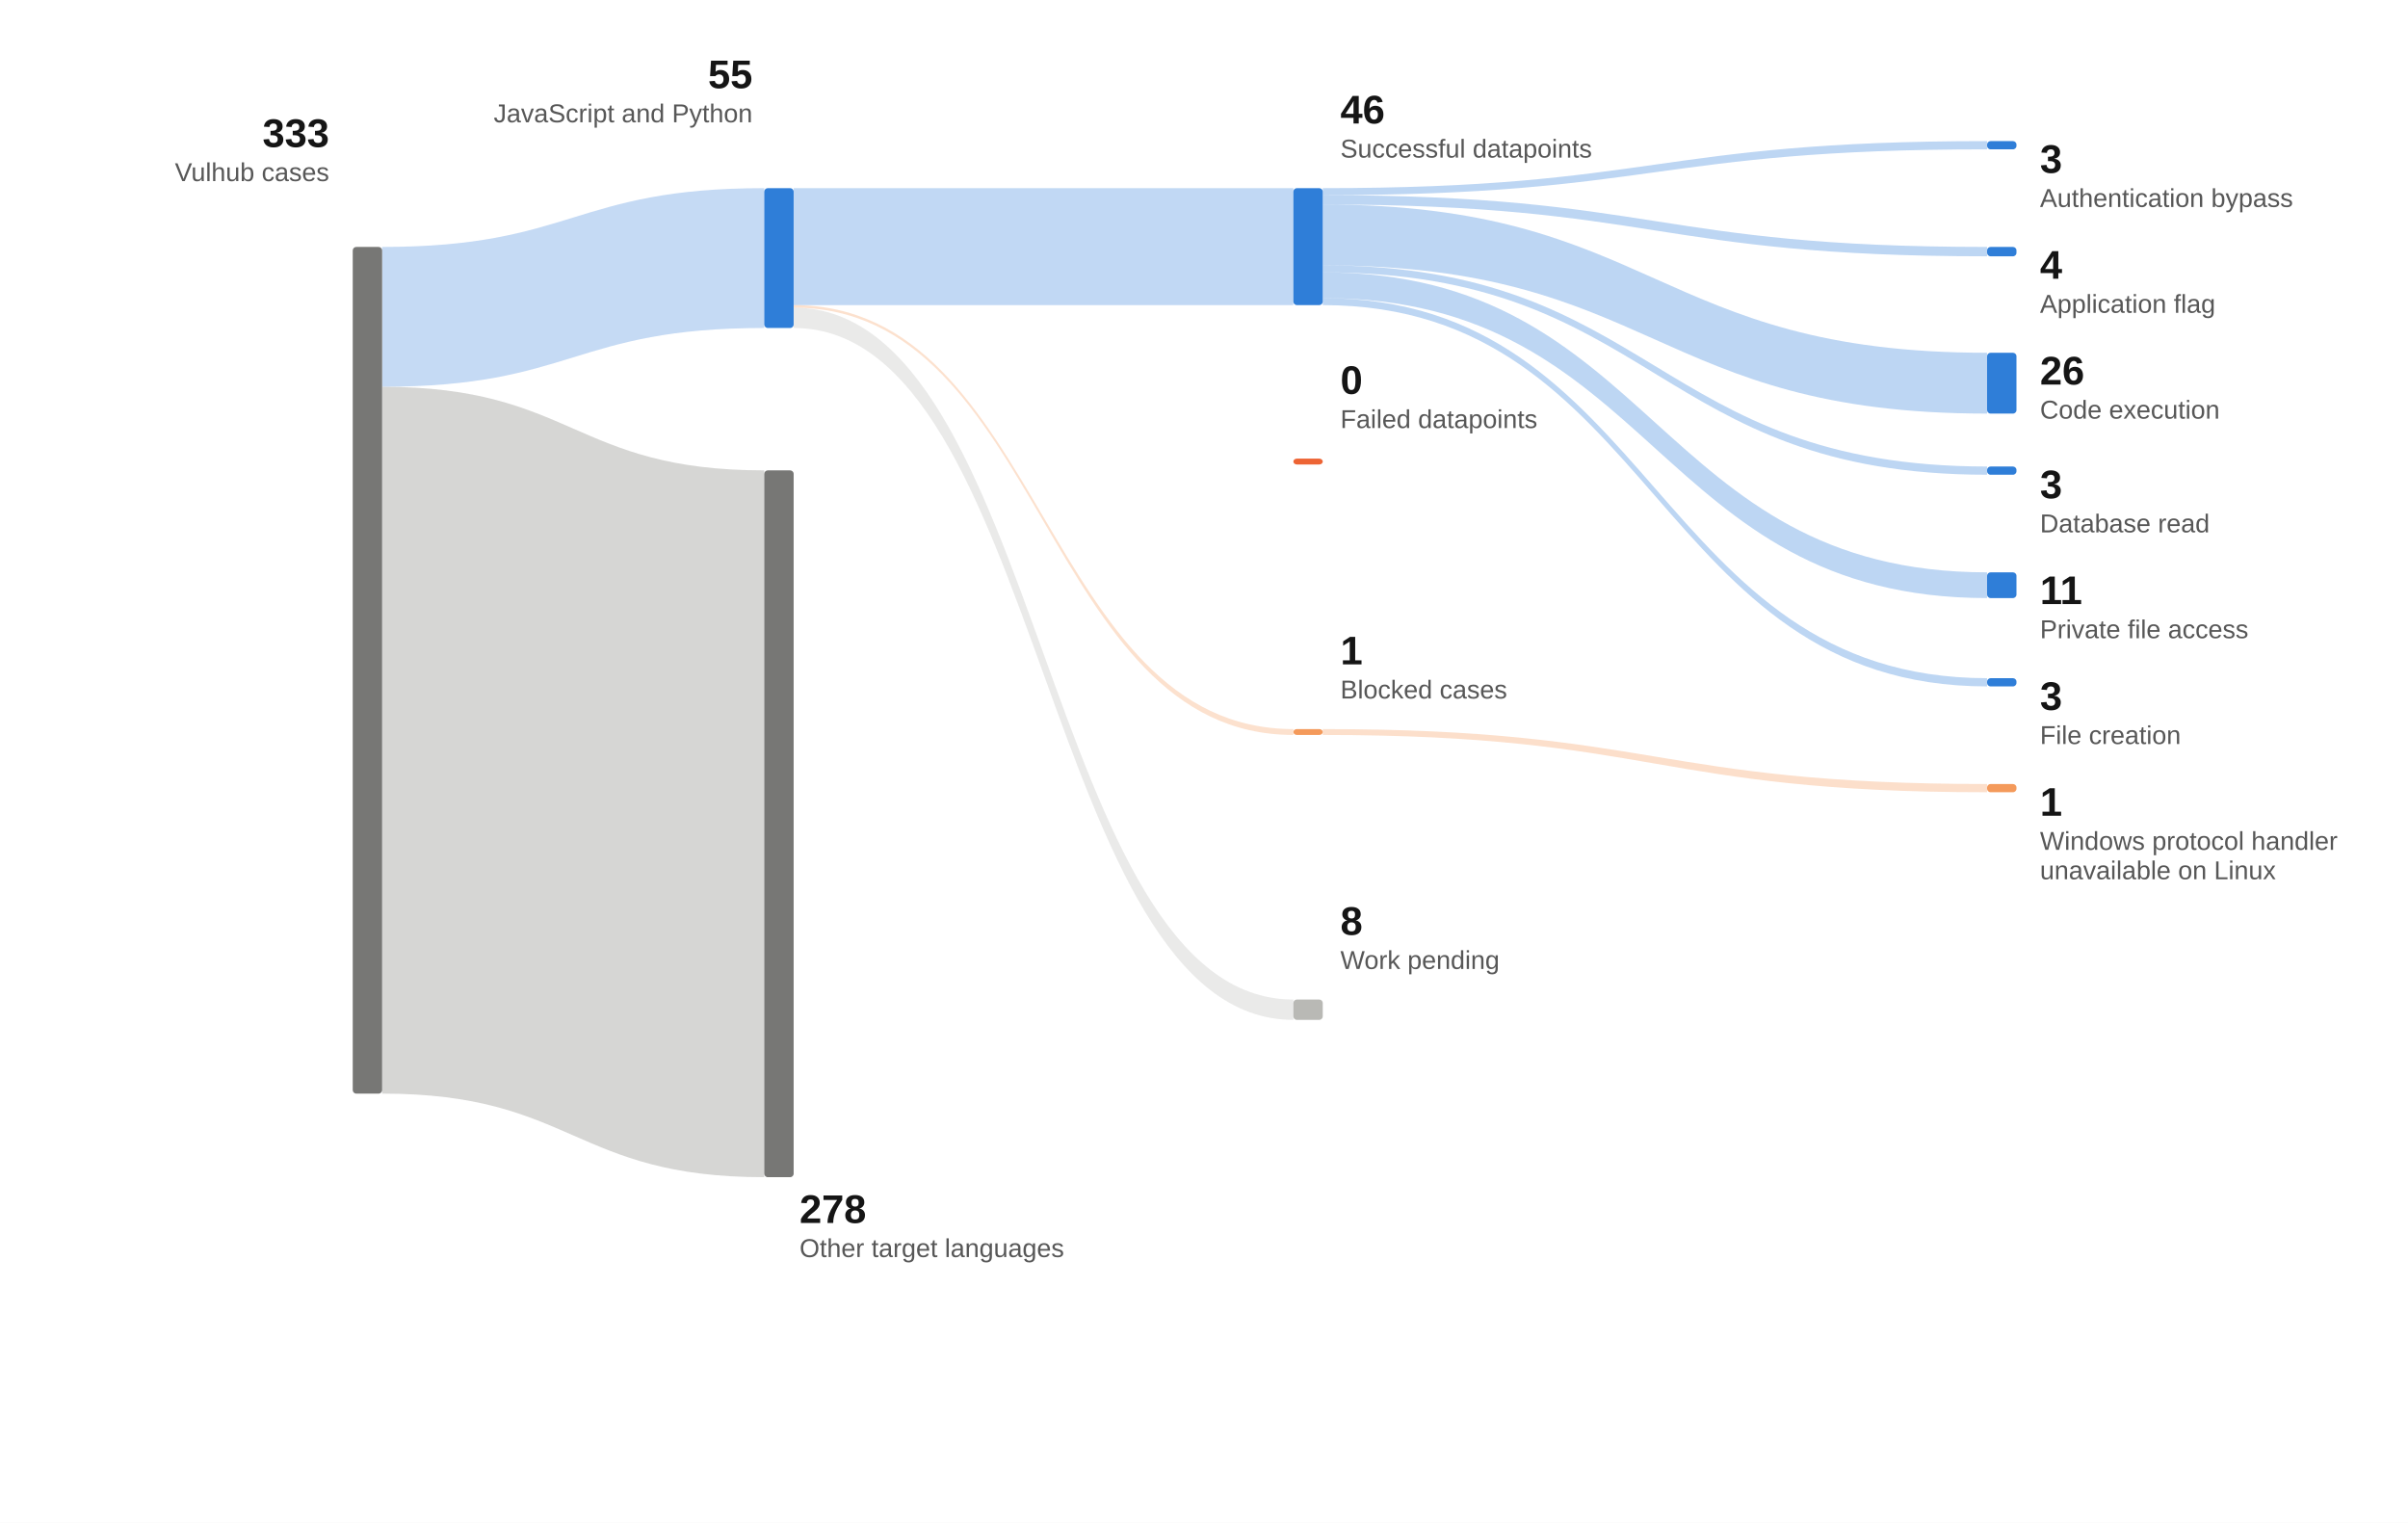
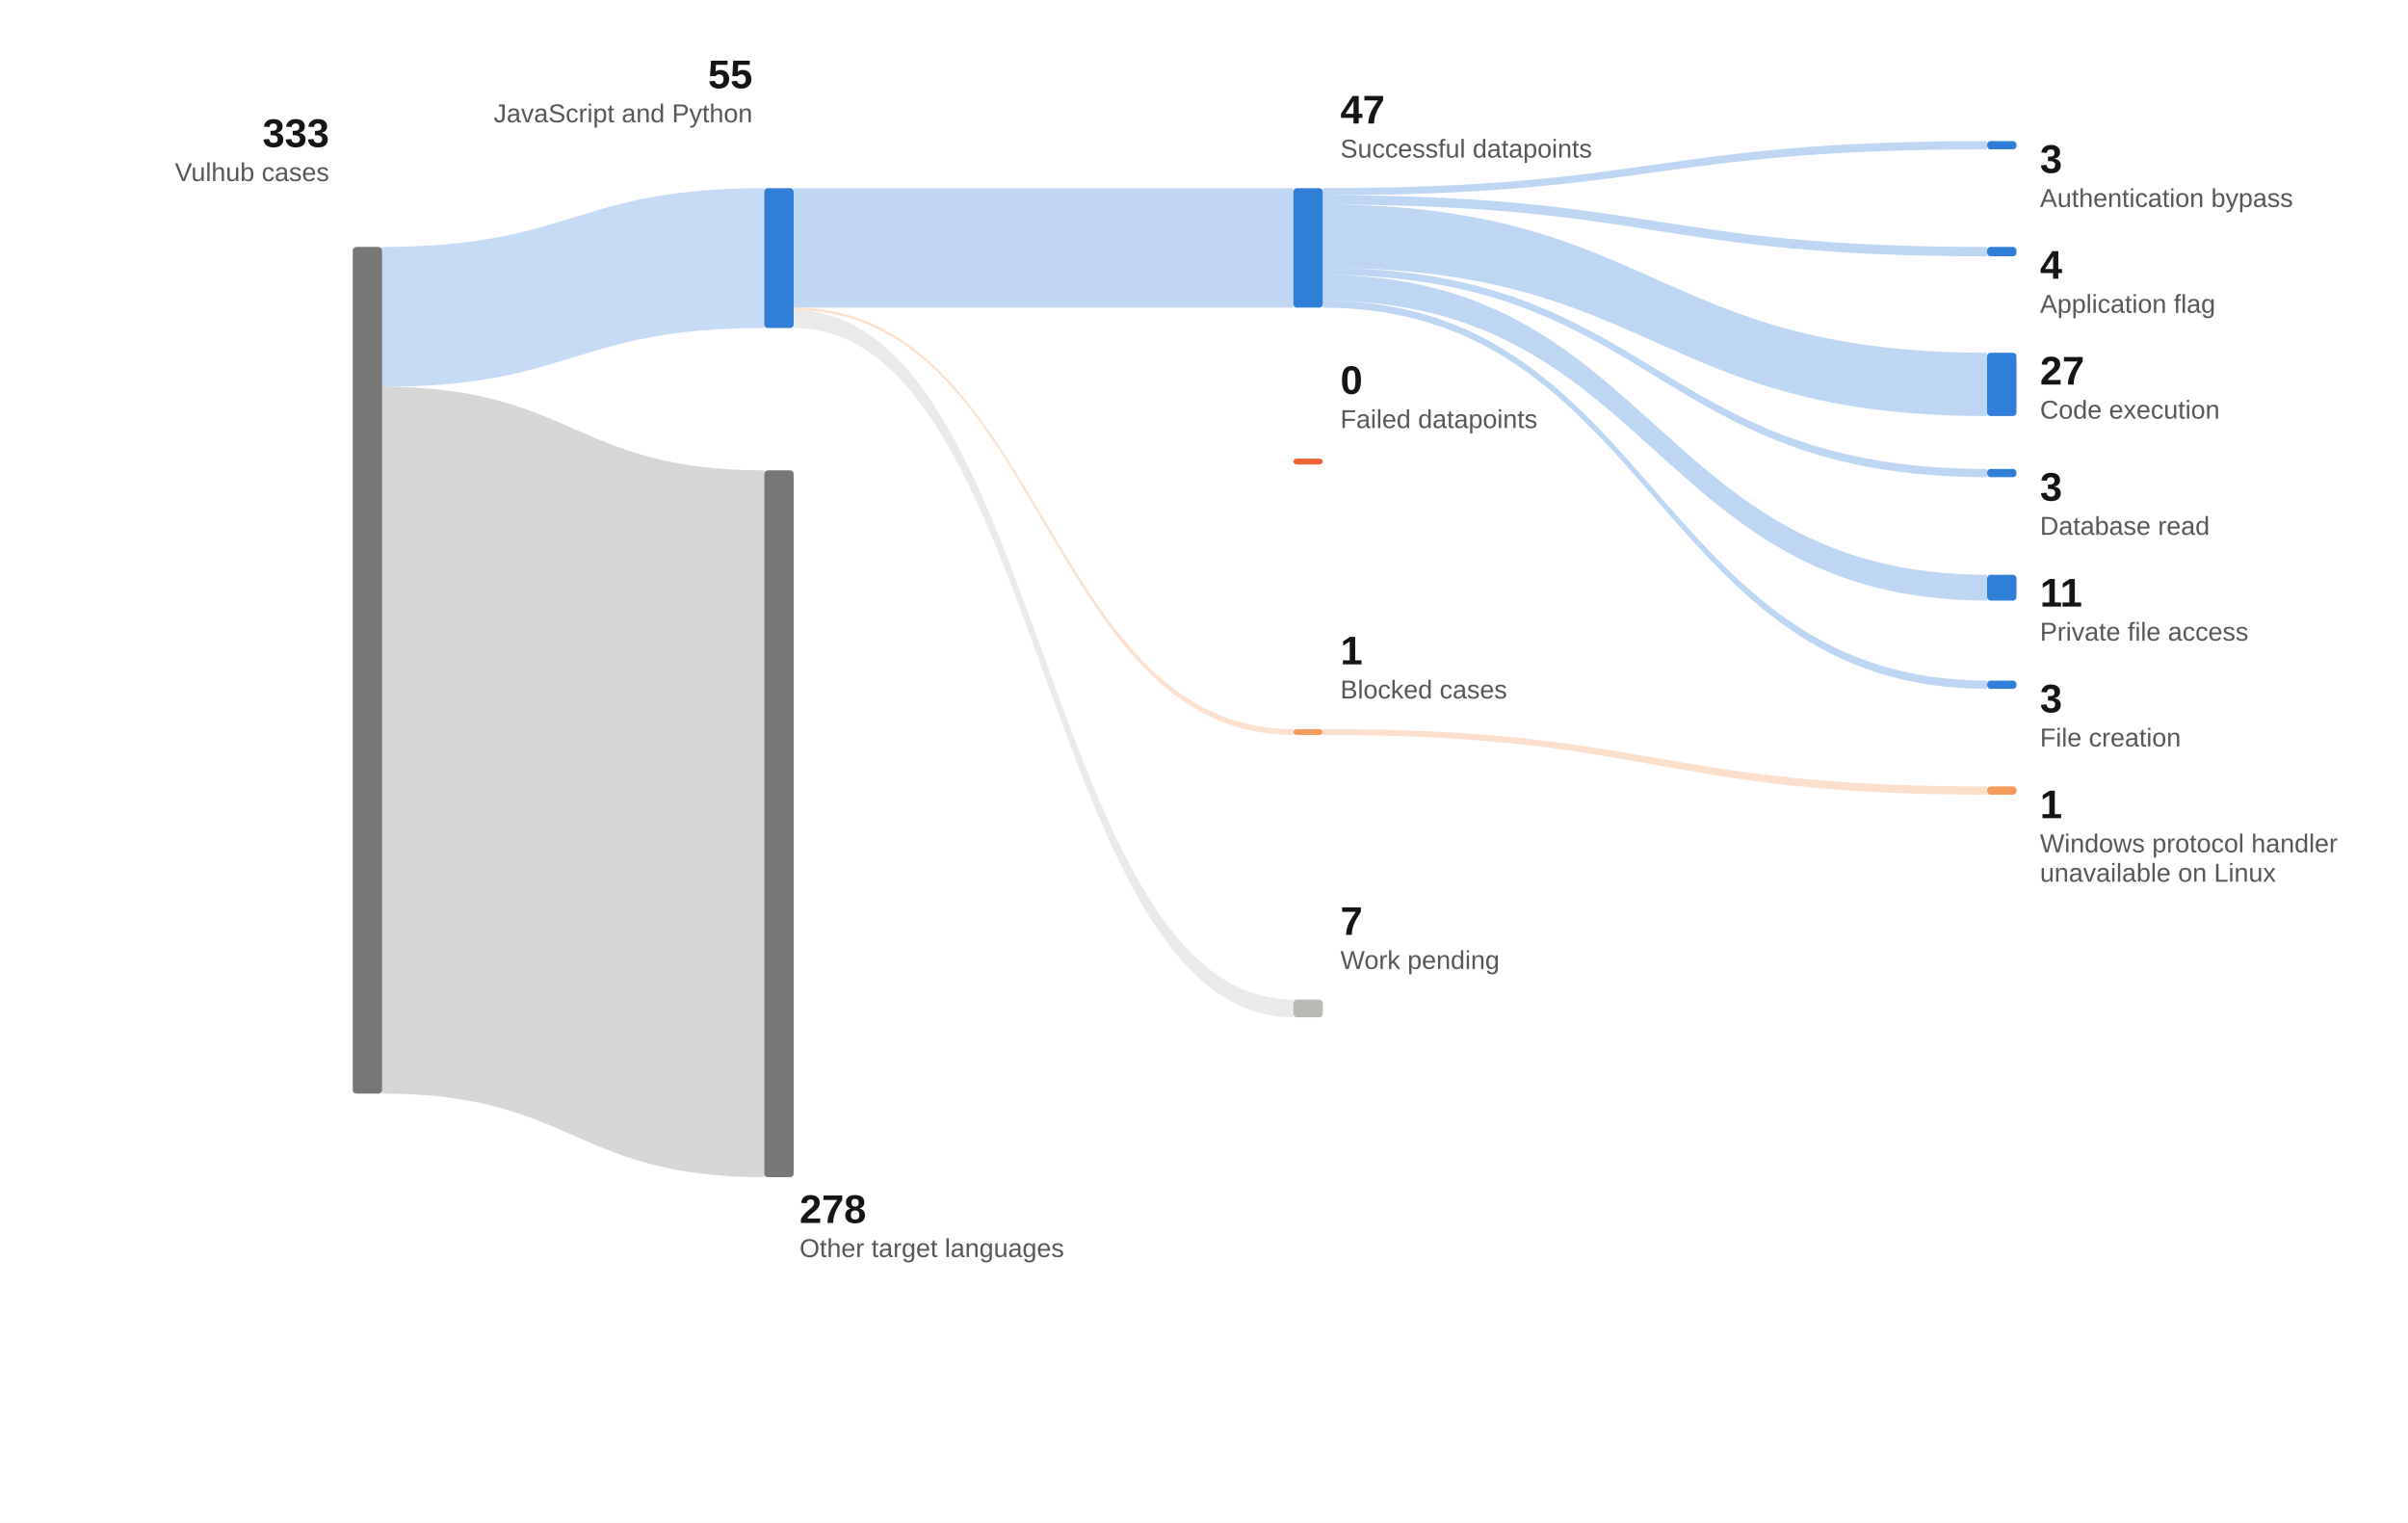
<svg xmlns="http://www.w3.org/2000/svg" width="2048" height="1295" viewBox="0 0 2048 1295">
  <style>.count{font:700 34px Arial,sans-serif;fill:#151515}.detail{font:22px Arial,sans-serif;fill:#575757}</style>
  <rect width="100%" height="100%" fill="#fff" />
  <path d="M325 210 C487.5 210 487.5 160 650 160 L650 278.919 C487.5 278.919 487.5 328.919 325 328.919 Z" fill="#3079d7" fill-opacity="0.28" />
  <path d="M325 328.919 C487.5 328.919 487.5 400 650 400 L650 1001.081 C487.5 1001.081 487.5 930.0 325 930.0 Z" fill="#aaa9a6" fill-opacity="0.48" />
-   <path d="M675 160.0 C887.5 160.0 887.5 160 1100 160 L1100 259.459 C887.5 259.459 887.5 259.459 675 259.459 Z" fill="#2f7ed8" fill-opacity="0.3" />
-   <path d="M675 259.459 C887.5 259.459 887.5 620 1100 620 L1100 625 C887.5 625 887.5 261.622 675 261.622 Z" fill="#f49a5b" fill-opacity="0.3" />
-   <path d="M675 261.622 C887.5 261.622 887.5 850 1100 850 L1100 867.297 C887.5 867.297 887.5 278.919 675 278.919 Z" fill="#b9b9b5" fill-opacity="0.3" />
-   <path d="M1125 160.0 C1407.5 160.0 1407.5 120 1690 120 L1690 127 C1407.5 127 1407.5 165.968 1125 165.968 Z" fill="#2f7ed8" fill-opacity="0.32" />
+   <path d="M675 160.0 C887.5 160.0 887.5 160 1100 160 L1100 261.622 C887.5 261.622 887.5 261.622 675 261.622 Z" fill="#2f7ed8" fill-opacity="0.3" />
+   <path d="M675 261.622 C887.5 261.622 887.5 620 1100 620 L1100 625 C887.5 625 887.5 263.784 675 263.784 Z" fill="#f49a5b" fill-opacity="0.3" />
+   <path d="M675 263.784 C887.5 263.784 887.5 850 1100 850 L1100 865.135 C887.5 865.135 887.5 278.919 675 278.919 Z" fill="#b9b9b5" fill-opacity="0.3" />
+   <path d="M1125 160.0 C1407.5 160.0 1407.5 120 1690 120 L1690 127 C1407.5 127 1407.5 165.978 1125 165.978 Z" fill="#2f7ed8" fill-opacity="0.32" />
  <rect x="1690" y="120" width="25" height="7" rx="3" fill="#2f7ed8" />
  <text x="1735" y="147" text-anchor="start" class="count">3</text>
  <text x="1735" y="176" text-anchor="start" class="detail">Authentication bypass</text>
-   <path d="M1125 165.968 C1407.5 165.968 1407.5 210 1690 210 L1690 217.957 C1407.5 217.957 1407.5 173.924 1125 173.924 Z" fill="#2f7ed8" fill-opacity="0.32" />
-   <rect x="1690" y="210" width="25" height="7.957" rx="3" fill="#2f7ed8" />
+   <path d="M1125 165.978 C1407.5 165.978 1407.5 210 1690 210 L1690 217.97 C1407.5 217.97 1407.5 173.948 1125 173.948 Z" fill="#2f7ed8" fill-opacity="0.32" />
+   <rect x="1690" y="210" width="25" height="7.97" rx="3" fill="#2f7ed8" />
  <text x="1735" y="237" text-anchor="start" class="count">4</text>
  <text x="1735" y="266" text-anchor="start" class="detail">Application flag</text>
-   <path d="M1125 173.924 C1407.5 173.924 1407.5 300 1690 300 L1690 351.719 C1407.5 351.719 1407.5 225.643 1125 225.643 Z" fill="#2f7ed8" fill-opacity="0.32" />
-   <rect x="1690" y="300" width="25" height="51.719" rx="3" fill="#2f7ed8" />
-   <text x="1735" y="327" text-anchor="start" class="count">26</text>
+   <path d="M1125 173.948 C1407.5 173.948 1407.5 300 1690 300 L1690 353.8 C1407.5 353.8 1407.5 227.748 1125 227.748 Z" fill="#2f7ed8" fill-opacity="0.32" />
+   <rect x="1690" y="300" width="25" height="53.8" rx="3" fill="#2f7ed8" />
+   <text x="1735" y="327" text-anchor="start" class="count">27</text>
  <text x="1735" y="356" text-anchor="start" class="detail">Code execution</text>
-   <path d="M1125 225.643 C1407.5 225.643 1407.5 396.719 1690 396.719 L1690 403.719 C1407.5 403.719 1407.5 231.611 1125 231.611 Z" fill="#2f7ed8" fill-opacity="0.32" />
-   <rect x="1690" y="396.719" width="25" height="7" rx="3" fill="#2f7ed8" />
-   <text x="1735" y="423.719" text-anchor="start" class="count">3</text>
-   <text x="1735" y="452.719" text-anchor="start" class="detail">Database read</text>
-   <path d="M1125 231.611 C1407.5 231.611 1407.5 486.719 1690 486.719 L1690 508.6 C1407.5 508.6 1407.5 253.492 1125 253.492 Z" fill="#2f7ed8" fill-opacity="0.32" />
-   <rect x="1690" y="486.719" width="25" height="21.881" rx="3" fill="#2f7ed8" />
-   <text x="1735" y="513.719" text-anchor="start" class="count">11</text>
-   <text x="1735" y="542.719" text-anchor="start" class="detail">Private file access</text>
-   <path d="M1125 253.492 C1407.5 253.492 1407.5 576.719 1690 576.719 L1690 583.719 C1407.5 583.719 1407.5 259.459 1125 259.459 Z" fill="#2f7ed8" fill-opacity="0.32" />
-   <rect x="1690" y="576.719" width="25" height="7" rx="3" fill="#2f7ed8" />
-   <text x="1735" y="603.719" text-anchor="start" class="count">3</text>
-   <text x="1735" y="632.719" text-anchor="start" class="detail">File creation</text>
-   <path d="M1125 620.0 C1407.5 620.0 1407.5 666.719 1690 666.719 L1690 673.719 C1407.5 673.719 1407.5 625.0 1125 625.0 Z" fill="#f49a5b" fill-opacity="0.32" />
-   <rect x="1690" y="666.719" width="25" height="7" rx="3" fill="#f49a5b" />
-   <text x="1735" y="693.719" text-anchor="start" class="count">1</text>
-   <text x="1735" y="722.719" text-anchor="start" class="detail">Windows protocol handler</text>
-   <text x="1735" y="747.719" text-anchor="start" class="detail">unavailable on Linux</text>
+   <path d="M1125 227.748 C1407.5 227.748 1407.5 398.8 1690 398.8 L1690 405.8 C1407.5 405.8 1407.5 233.725 1125 233.725 Z" fill="#2f7ed8" fill-opacity="0.32" />
+   <rect x="1690" y="398.8" width="25" height="7" rx="3" fill="#2f7ed8" />
+   <text x="1735" y="425.8" text-anchor="start" class="count">3</text>
+   <text x="1735" y="454.8" text-anchor="start" class="detail">Database read</text>
+   <path d="M1125 233.725 C1407.5 233.725 1407.5 488.8 1690 488.8 L1690 510.718 C1407.5 510.718 1407.5 255.644 1125 255.644 Z" fill="#2f7ed8" fill-opacity="0.32" />
+   <rect x="1690" y="488.8" width="25" height="21.918" rx="3" fill="#2f7ed8" />
+   <text x="1735" y="515.8" text-anchor="start" class="count">11</text>
+   <text x="1735" y="544.8" text-anchor="start" class="detail">Private file access</text>
+   <path d="M1125 255.644 C1407.5 255.644 1407.5 578.8 1690 578.8 L1690 585.8 C1407.5 585.8 1407.5 261.622 1125 261.622 Z" fill="#2f7ed8" fill-opacity="0.32" />
+   <rect x="1690" y="578.8" width="25" height="7" rx="3" fill="#2f7ed8" />
+   <text x="1735" y="605.8" text-anchor="start" class="count">3</text>
+   <text x="1735" y="634.8" text-anchor="start" class="detail">File creation</text>
+   <path d="M1125 620.0 C1407.5 620.0 1407.5 668.8 1690 668.8 L1690 675.8 C1407.5 675.8 1407.5 625.0 1125 625.0 Z" fill="#f49a5b" fill-opacity="0.32" />
+   <rect x="1690" y="668.8" width="25" height="7" rx="3" fill="#f49a5b" />
+   <text x="1735" y="695.8" text-anchor="start" class="count">1</text>
+   <text x="1735" y="724.8" text-anchor="start" class="detail">Windows protocol handler</text>
+   <text x="1735" y="749.8" text-anchor="start" class="detail">unavailable on Linux</text>
  <rect x="300" y="210" width="25" height="720" rx="3" fill="#777775" />
  <rect x="650" y="160" width="25" height="118.919" rx="3" fill="#2f7ed8" />
  <rect x="650" y="400" width="25" height="601.081" rx="3" fill="#777775" />
  <text x="280" y="125" text-anchor="end" class="count">333</text>
  <text x="280" y="154" text-anchor="end" class="detail">Vulhub cases</text>
  <text x="640" y="75" text-anchor="end" class="count">55</text>
  <text x="640" y="104" text-anchor="end" class="detail">JavaScript and Python</text>
  <text x="680" y="1040" text-anchor="start" class="count">278</text>
  <text x="680" y="1069" text-anchor="start" class="detail">Other target languages</text>
-   <rect x="1100" y="160" width="25" height="99.459" rx="3" fill="#2f7ed8" />
-   <text x="1140" y="105" text-anchor="start" class="count">46</text>
+   <rect x="1100" y="160" width="25" height="101.622" rx="3" fill="#2f7ed8" />
+   <text x="1140" y="105" text-anchor="start" class="count">47</text>
  <text x="1140" y="134" text-anchor="start" class="detail">Successful datapoints</text>
  <rect x="1100" y="390" width="25" height="5" rx="3" fill="#ed6434" />
  <text x="1140" y="335" text-anchor="start" class="count">0</text>
  <text x="1140" y="364" text-anchor="start" class="detail">Failed datapoints</text>
  <rect x="1100" y="620" width="25" height="5" rx="3" fill="#f49a5b" />
  <text x="1140" y="565" text-anchor="start" class="count">1</text>
  <text x="1140" y="594" text-anchor="start" class="detail">Blocked cases</text>
-   <rect x="1100" y="850" width="25" height="17.297" rx="3" fill="#b9b9b5" />
-   <text x="1140" y="795" text-anchor="start" class="count">8</text>
+   <rect x="1100" y="850" width="25" height="15.135" rx="3" fill="#b9b9b5" />
+   <text x="1140" y="795" text-anchor="start" class="count">7</text>
  <text x="1140" y="824" text-anchor="start" class="detail">Work pending</text>
</svg>
